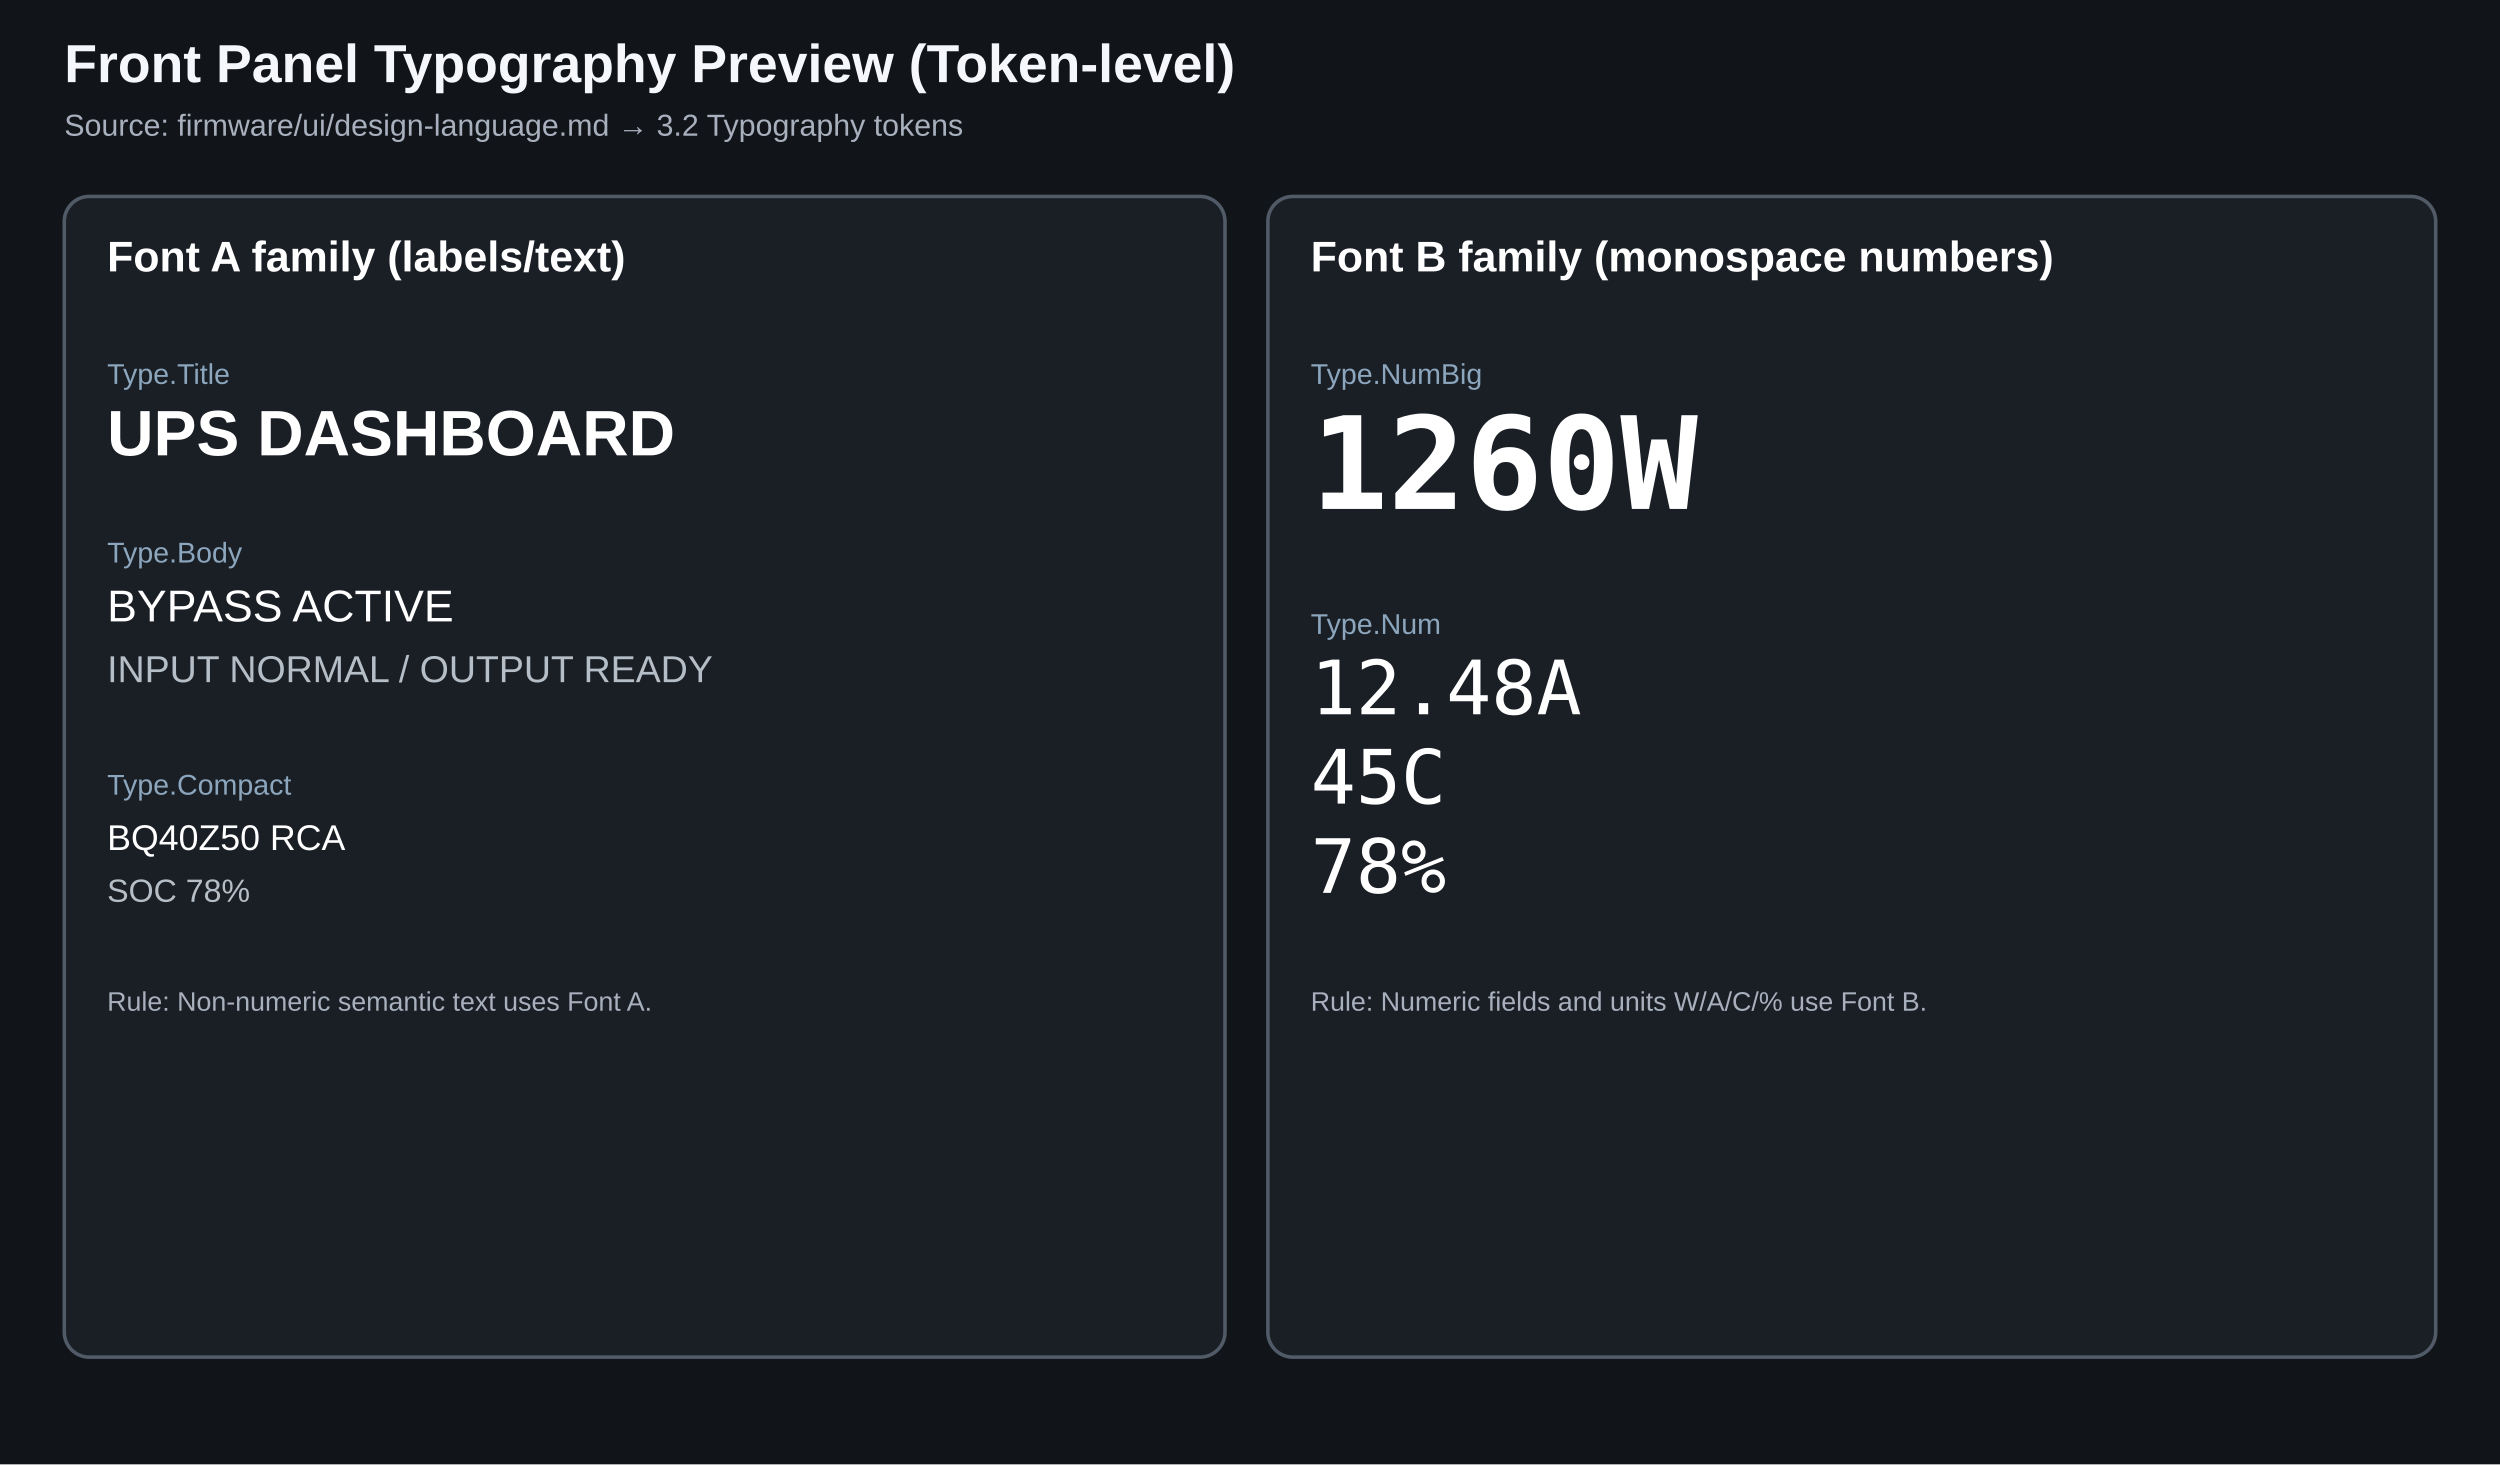
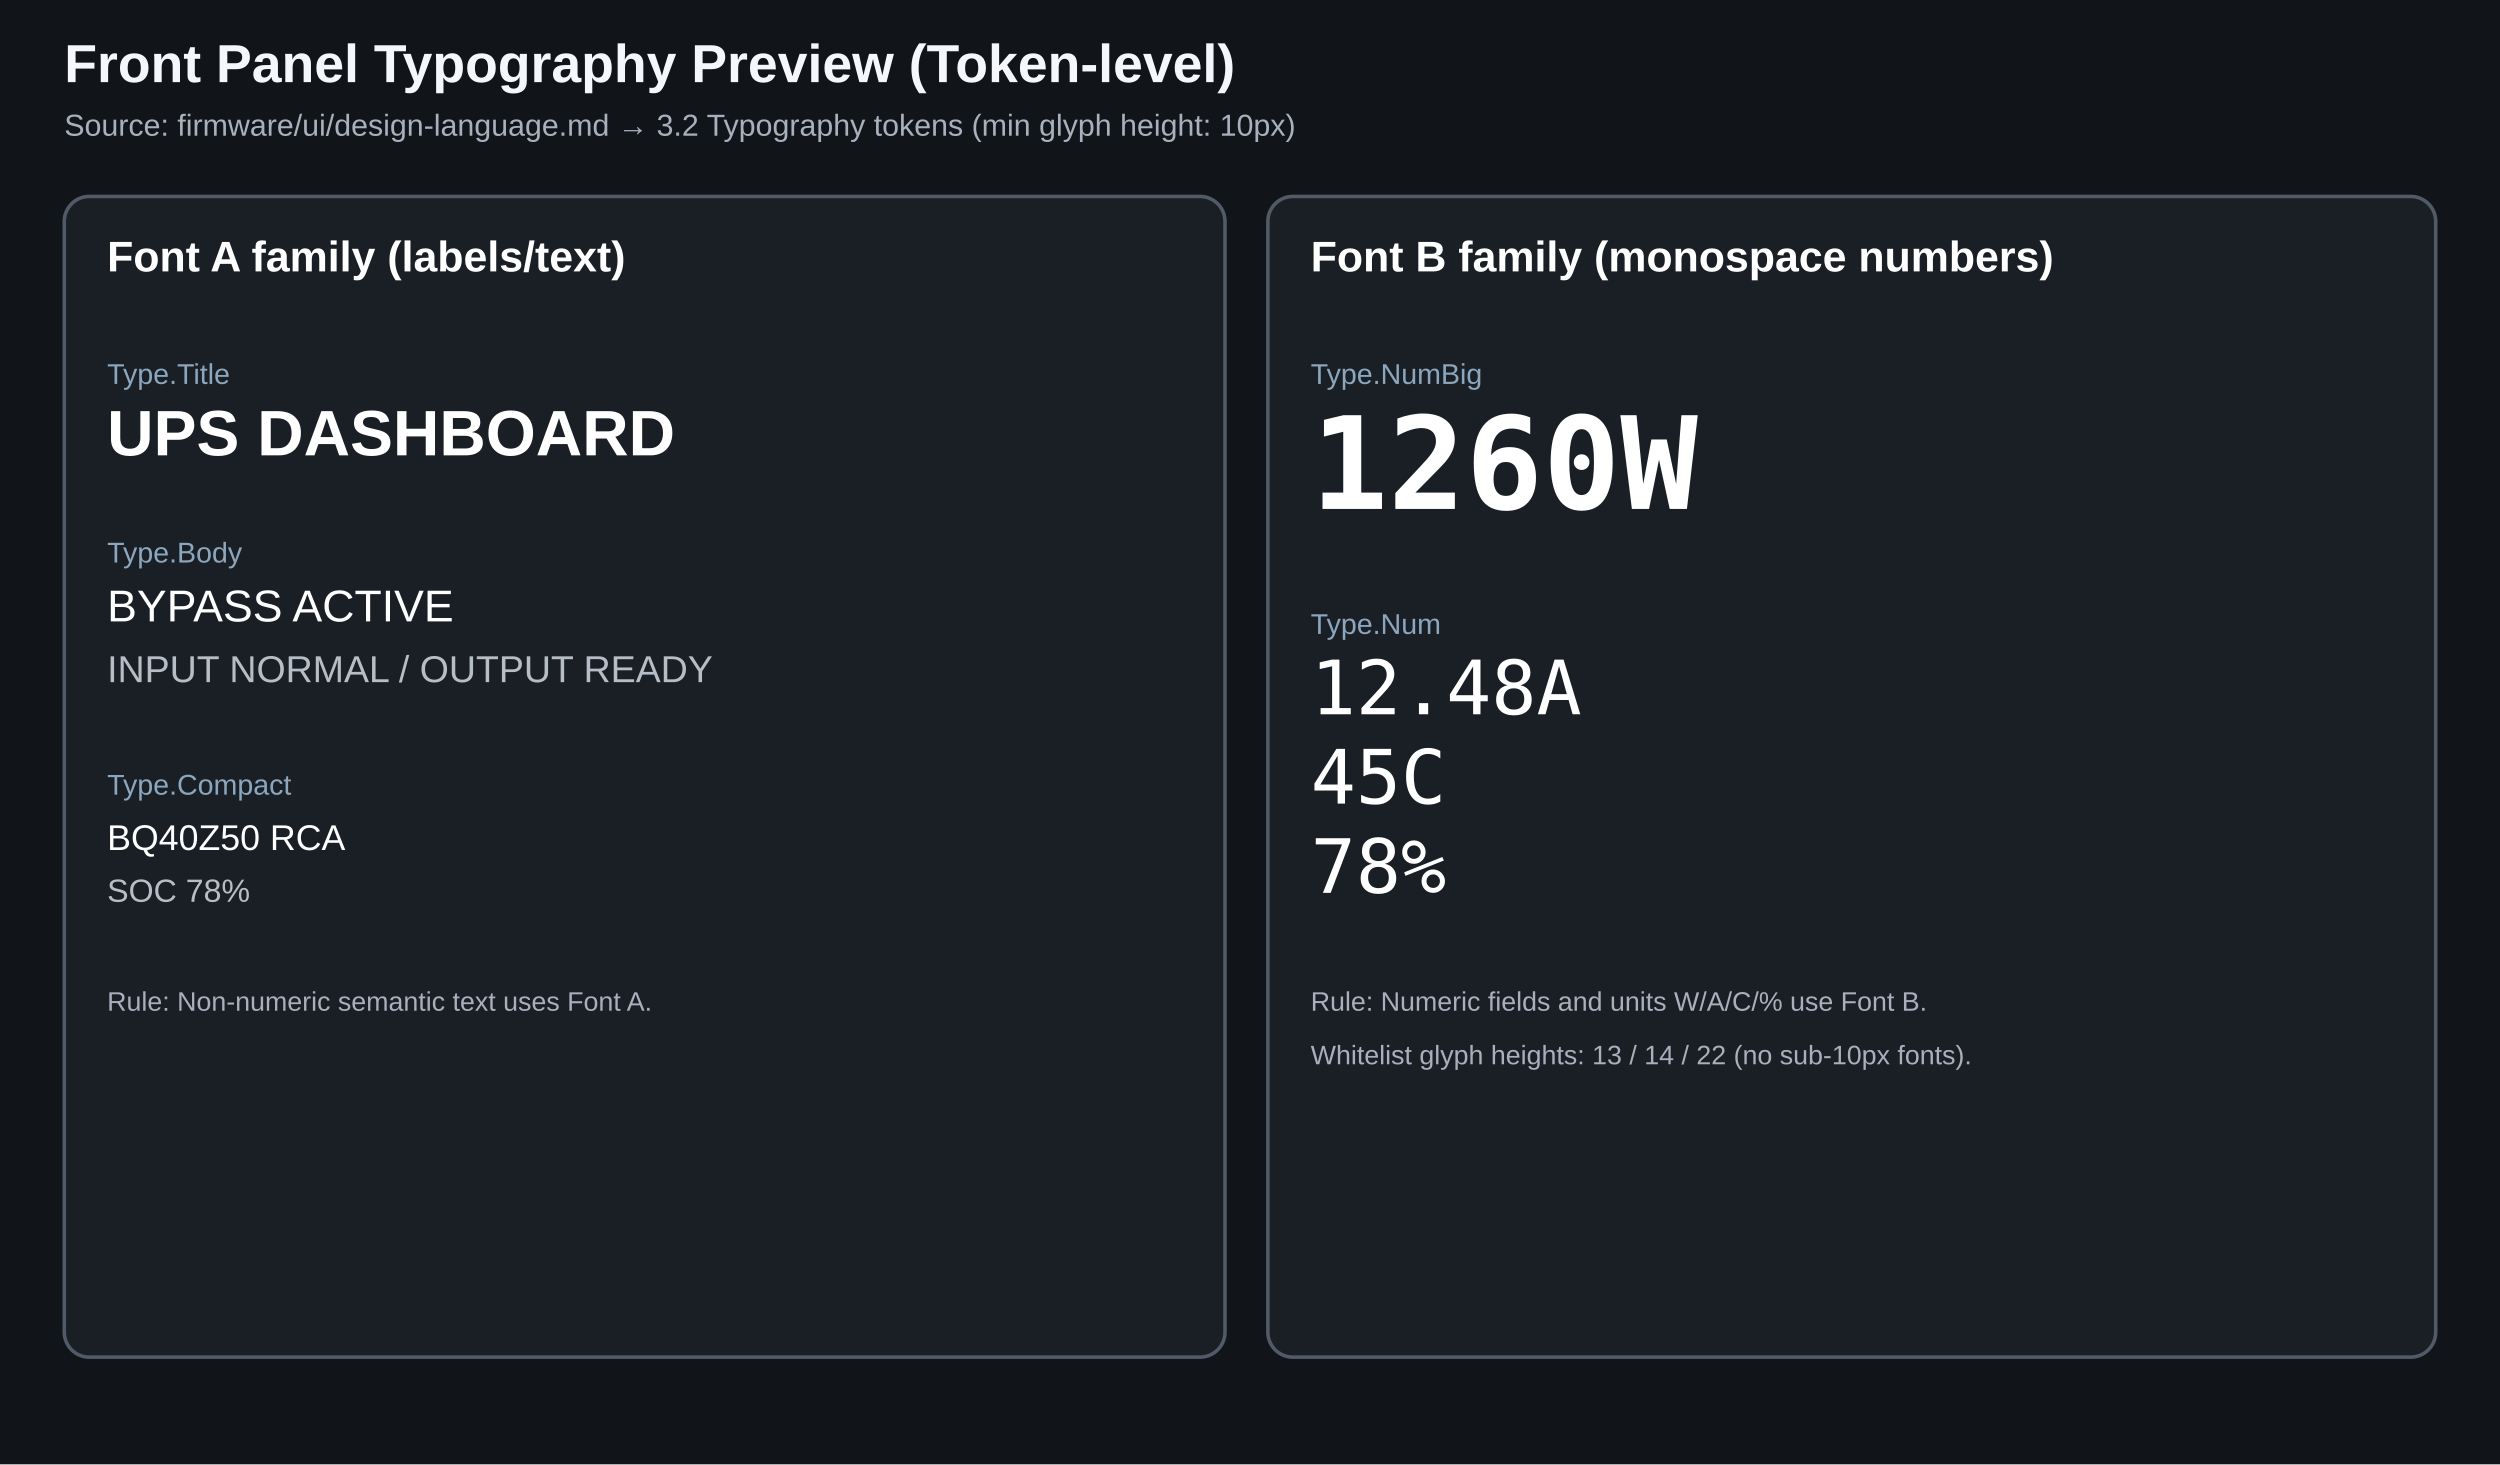
<svg xmlns="http://www.w3.org/2000/svg" width="1400" height="820" viewBox="0 0 1400 820">
  <rect width="1400" height="820" fill="#111419" />
  <text x="36" y="46" fill="#F5F7FA" font-size="30" font-family="-apple-system,BlinkMacSystemFont,Segoe UI,Arial,sans-serif" font-weight="700">Front Panel Typography Preview (Token-level)</text>
-   <text x="36" y="76" fill="#A8B0BD" font-size="17" font-family="-apple-system,BlinkMacSystemFont,Segoe UI,Arial,sans-serif">Source: firmware/ui/design-language.md → 3.2 Typography tokens</text>
+   <text x="36" y="76" fill="#A8B0BD" font-size="17" font-family="-apple-system,BlinkMacSystemFont,Segoe UI,Arial,sans-serif">Source: firmware/ui/design-language.md → 3.2 Typography tokens (min glyph height: 10px)</text>
  <g transform="translate(36,110)">
    <rect x="0" y="0" width="650" height="650" rx="14" fill="#1A1F26" stroke="#515A67" stroke-width="2" />
    <text x="24" y="42" fill="#FFFFFF" font-size="24" font-family="-apple-system,BlinkMacSystemFont,Segoe UI,Arial,sans-serif" font-weight="700">Font A family (labels/text)</text>
    <text x="24" y="105" fill="#8CA6BD" font-size="16" font-family="-apple-system,BlinkMacSystemFont,Segoe UI,Arial,sans-serif">Type.Title</text>
    <text x="24" y="145" fill="#FFFFFF" font-size="36" font-family="Arial,Helvetica,sans-serif" font-weight="700">UPS DASHBOARD</text>
    <text x="24" y="205" fill="#8CA6BD" font-size="16" font-family="-apple-system,BlinkMacSystemFont,Segoe UI,Arial,sans-serif">Type.Body</text>
    <text x="24" y="238" fill="#FFFFFF" font-size="25" font-family="Arial,Helvetica,sans-serif">BYPASS ACTIVE</text>
    <text x="24" y="272" fill="#B5BEC6" font-size="21" font-family="Arial,Helvetica,sans-serif">INPUT NORMAL / OUTPUT READY</text>
    <text x="24" y="335" fill="#8CA6BD" font-size="16" font-family="-apple-system,BlinkMacSystemFont,Segoe UI,Arial,sans-serif">Type.Compact</text>
    <text x="24" y="366" fill="#FFFFFF" font-size="20" font-family="Arial,Helvetica,sans-serif">BQ40Z50   RCA</text>
    <text x="24" y="395" fill="#B5BEC6" font-size="18" font-family="Arial,Helvetica,sans-serif">SOC  78%</text>
    <text x="24" y="456" fill="#A8B0BD" font-size="15" font-family="-apple-system,BlinkMacSystemFont,Segoe UI,Arial,sans-serif">Rule: Non-numeric semantic text uses Font A.</text>
  </g>
  <g transform="translate(710,110)">
    <rect x="0" y="0" width="654" height="650" rx="14" fill="#1A1F26" stroke="#515A67" stroke-width="2" />
    <text x="24" y="42" fill="#FFFFFF" font-size="24" font-family="-apple-system,BlinkMacSystemFont,Segoe UI,Arial,sans-serif" font-weight="700">Font B family (monospace numbers)</text>
    <text x="24" y="105" fill="#8CA6BD" font-size="16" font-family="-apple-system,BlinkMacSystemFont,Segoe UI,Arial,sans-serif">Type.NumBig</text>
    <text x="24" y="175" fill="#FFFFFF" font-size="72" font-family="Menlo,Consolas,monospace" font-weight="700">1260W</text>
    <text x="24" y="245" fill="#8CA6BD" font-size="16" font-family="-apple-system,BlinkMacSystemFont,Segoe UI,Arial,sans-serif">Type.Num</text>
    <text x="24" y="290" fill="#FFFFFF" font-size="42" font-family="Menlo,Consolas,monospace">12.48A</text>
    <text x="24" y="340" fill="#FFFFFF" font-size="42" font-family="Menlo,Consolas,monospace">45C</text>
    <text x="24" y="390" fill="#FFFFFF" font-size="42" font-family="Menlo,Consolas,monospace">78%</text>
    <text x="24" y="456" fill="#A8B0BD" font-size="15" font-family="-apple-system,BlinkMacSystemFont,Segoe UI,Arial,sans-serif">Rule: Numeric fields and units W/A/C/% use Font B.</text>
-     <text x="24" y="520" fill="#FD20" font-size="15" font-family="-apple-system,BlinkMacSystemFont,Segoe UI,Arial,sans-serif">Preview note: this chart is token-level, not a pixel-perfect u8g2 raster dump.</text>
+     <text x="24" y="486" fill="#A8B0BD" font-size="15" font-family="-apple-system,BlinkMacSystemFont,Segoe UI,Arial,sans-serif">Whitelist glyph heights: 13 / 14 / 22 (no sub-10px fonts).</text>
+     <text x="24" y="540" fill="#FD20" font-size="15" font-family="-apple-system,BlinkMacSystemFont,Segoe UI,Arial,sans-serif">Preview note: this chart is token-level, not a pixel-perfect u8g2 raster dump.</text>
  </g>
</svg>
